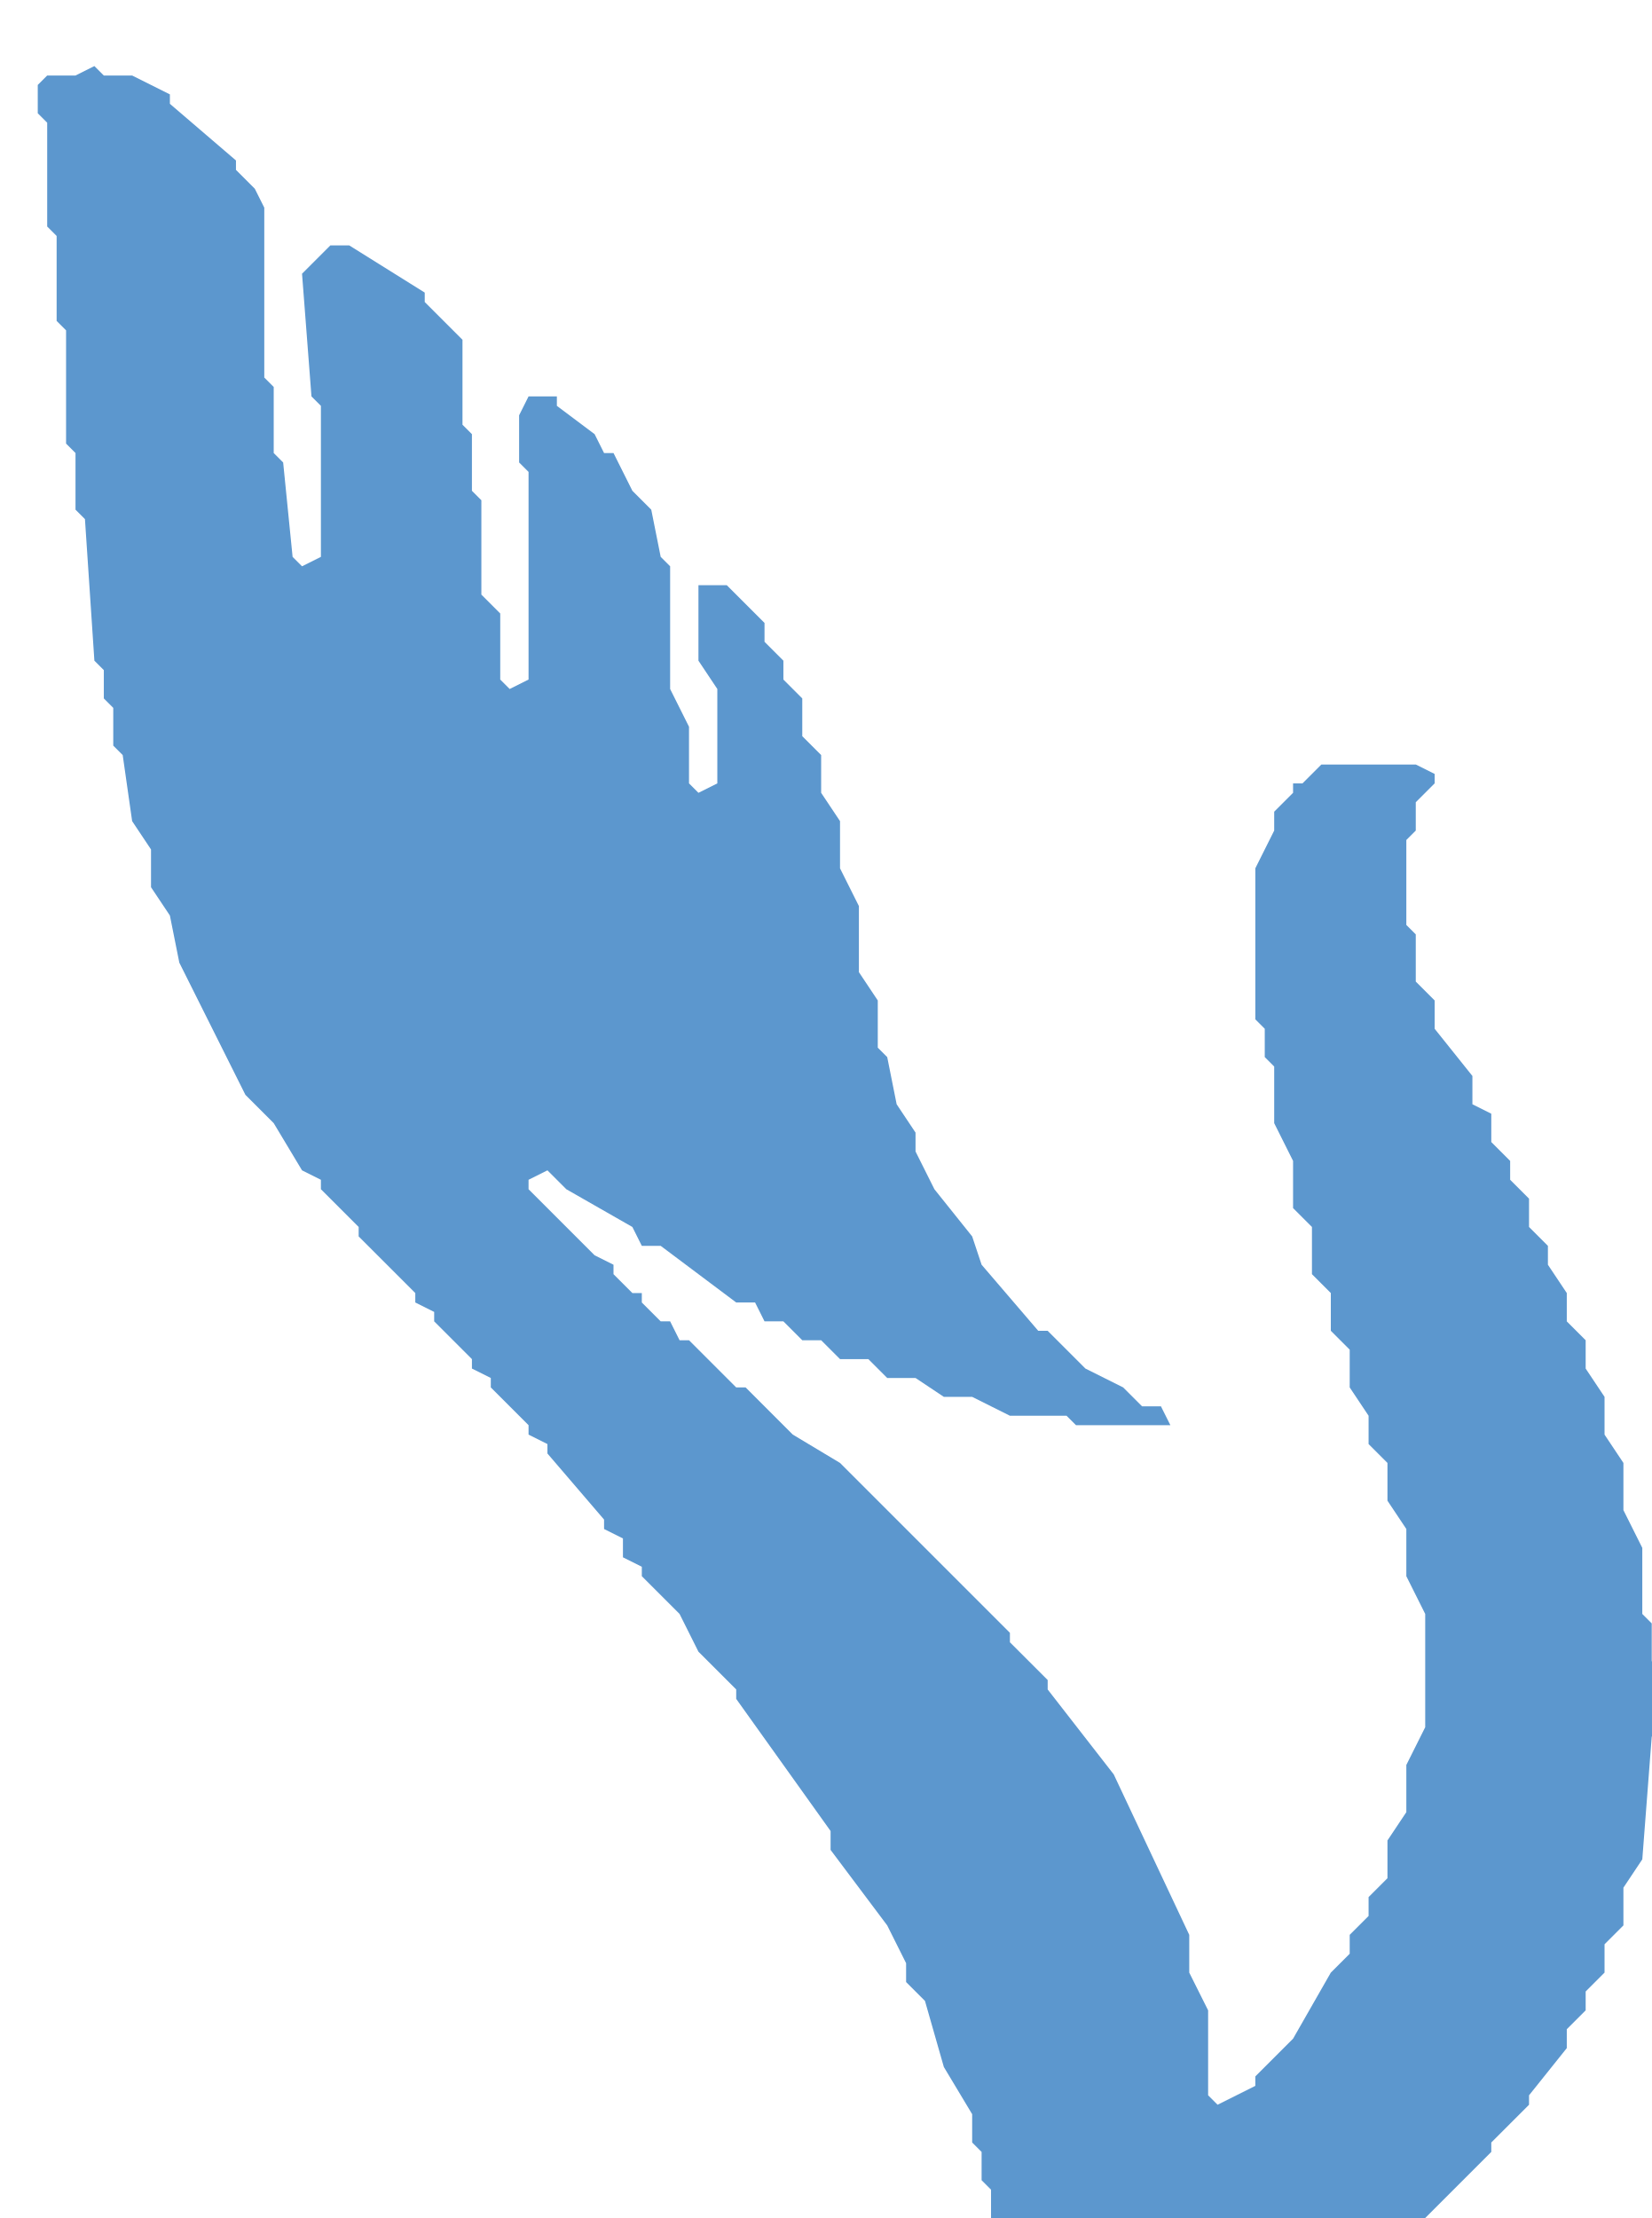
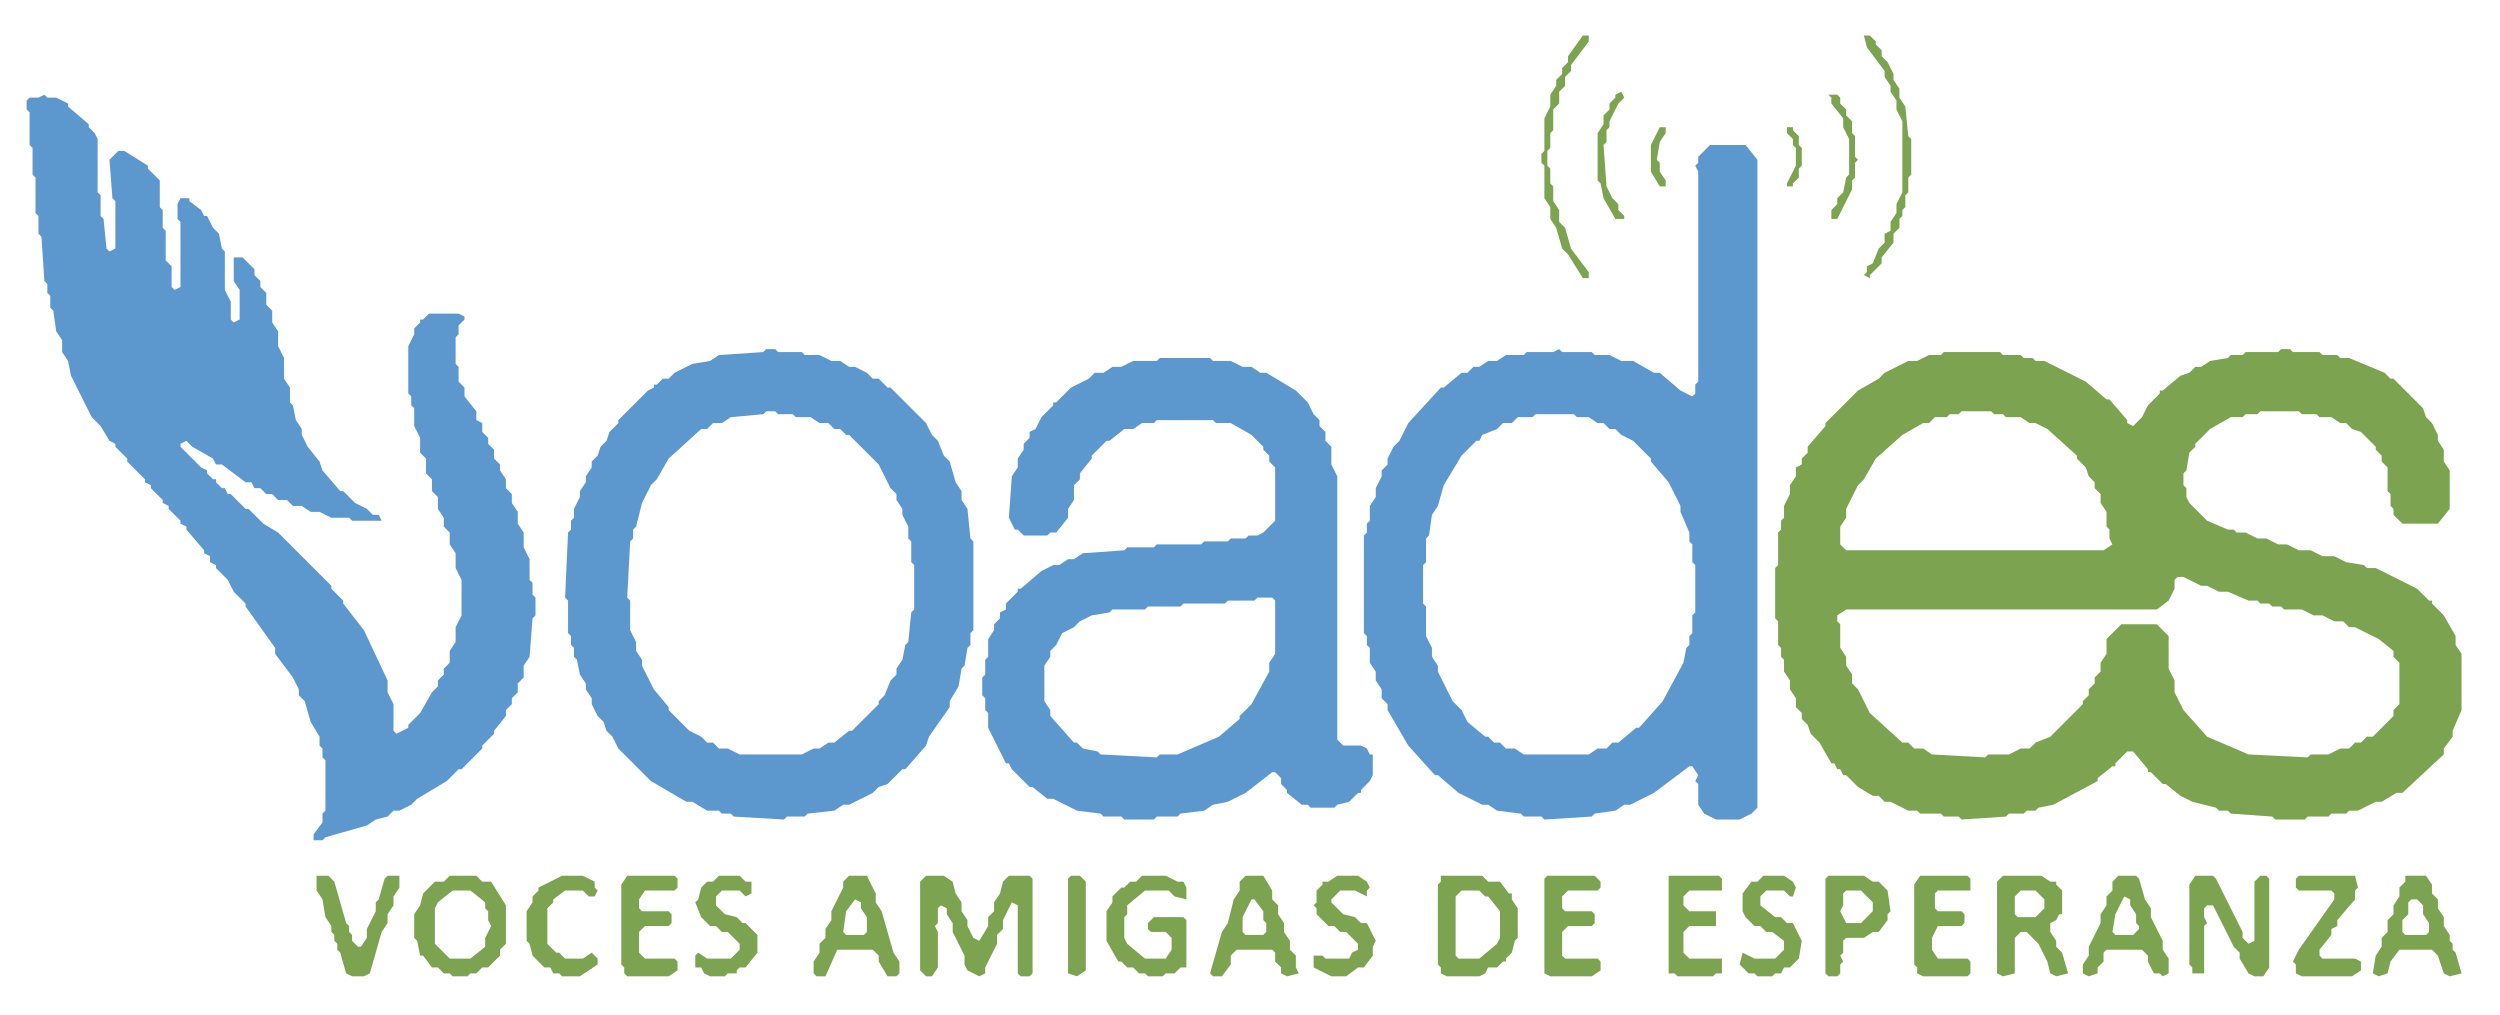
- <svg xmlns="http://www.w3.org/2000/svg" width="175" height="235" viewBox="5 25 175 235" role="img" aria-label="VOADES - Voces Amigas de Esperanza logo">
+ <svg xmlns="http://www.w3.org/2000/svg" width="845" height="343" viewBox="0 0 845 343" role="img" aria-label="VOADES - Voces Amigas de Esperanza logo">
  <g fill-rule="evenodd" clip-rule="evenodd">
    <path d="M 370,126 L 368,128 L 362,131 L 357,136 L 356,136 L 356,137 L 352,141 L 350,145 L 348,146 L 348,148 L 346,150 L 346,152 L 344,155 L 344,158 L 342,161 L 341,175 L 343,179 L 344,179 L 346,181 L 354,181 L 355,180 L 357,180 L 361,175 L 361,172 L 363,169 L 363,164 L 365,162 L 365,160 L 369,155 L 369,154 L 374,149 L 375,149 L 380,145 L 383,145 L 386,143 L 390,143 L 391,142 L 410,142 L 411,143 L 416,143 L 423,147 L 427,151 L 427,152 L 429,154 L 429,156 L 431,158 L 431,176 L 427,180 L 425,181 L 422,181 L 421,182 L 416,182 L 415,183 L 407,183 L 406,184 L 391,184 L 390,185 L 381,185 L 380,186 L 366,187 L 363,189 L 361,189 L 358,191 L 356,191 L 352,193 L 345,199 L 344,199 L 344,200 L 340,204 L 340,206 L 338,207 L 338,209 L 336,211 L 336,213 L 334,216 L 334,222 L 333,223 L 333,228 L 332,229 L 332,235 L 333,236 L 333,240 L 334,241 L 334,246 L 340,258 L 341,258 L 342,260 L 348,266 L 349,266 L 354,270 L 356,270 L 364,274 L 372,275 L 373,276 L 379,276 L 380,277 L 390,277 L 391,276 L 398,276 L 399,275 L 407,274 L 410,272 L 415,271 L 421,268 L 430,261 L 431,261 L 433,263 L 433,265 L 435,267 L 435,268 L 440,272 L 442,272 L 443,273 L 451,273 L 452,272 L 456,271 L 459,268 L 460,268 L 460,267 L 463,264 L 464,262 L 464,255 L 463,255 L 462,253 L 460,252 L 454,252 L 452,250 L 452,161 L 450,157 L 450,151 L 448,149 L 448,146 L 446,144 L 446,142 L 444,140 L 442,136 L 438,132 L 428,126 L 426,126 L 423,124 L 420,124 L 416,122 L 410,122 L 409,121 L 392,121 L 391,122 L 383,122 L 379,124 L 376,124 L 373,126 Z M 431,203 L 431,221 L 429,224 L 429,227 L 423,238 L 419,242 L 419,243 L 412,249 L 398,255 L 392,255 L 391,256 L 372,255 L 371,254 L 366,253 L 364,251 L 363,251 L 355,242 L 355,240 L 353,237 L 353,225 L 355,222 L 355,220 L 357,218 L 359,214 L 363,212 L 365,210 L 369,208 L 375,207 L 376,206 L 387,206 L 388,205 L 399,205 L 400,204 L 414,204 L 415,203 L 424,203 L 425,202 L 430,202 Z M 259,118 L 258,119 L 243,120 L 240,122 L 234,123 L 228,126 L 226,128 L 224,128 L 222,130 L 221,130 L 221,131 L 219,132 L 209,142 L 209,143 L 206,146 L 205,149 L 203,151 L 202,154 L 200,156 L 200,158 L 198,161 L 198,163 L 196,166 L 196,168 L 194,172 L 194,175 L 193,176 L 193,179 L 192,180 L 191,202 L 192,203 L 192,214 L 193,215 L 193,218 L 194,219 L 194,222 L 195,223 L 196,228 L 198,231 L 198,233 L 200,236 L 200,238 L 202,242 L 204,244 L 205,247 L 207,249 L 209,253 L 220,264 L 232,271 L 234,271 L 239,274 L 243,274 L 244,275 L 247,275 L 248,276 L 265,277 L 266,276 L 272,276 L 273,275 L 282,274 L 285,272 L 287,272 L 295,268 L 297,266 L 300,265 L 305,260 L 306,260 L 313,252 L 314,249 L 321,239 L 321,237 L 324,232 L 325,226 L 326,225 L 327,219 L 328,218 L 328,214 L 329,213 L 329,183 L 328,182 L 327,172 L 325,169 L 325,166 L 323,163 L 321,156 L 319,154 L 317,149 L 315,147 L 313,143 L 301,131 L 300,131 L 297,128 L 295,128 L 293,126 L 289,124 L 287,124 L 284,122 L 281,122 L 277,120 L 272,120 L 271,119 L 263,119 L 262,118 Z M 259,139 L 262,139 L 263,140 L 268,140 L 269,141 L 274,141 L 277,143 L 280,143 L 282,145 L 284,145 L 286,147 L 287,147 L 297,157 L 301,165 L 303,167 L 303,169 L 305,172 L 305,174 L 307,178 L 307,182 L 308,183 L 308,190 L 309,191 L 309,206 L 308,207 L 307,217 L 306,218 L 305,223 L 303,226 L 303,228 L 301,230 L 299,235 L 297,237 L 297,238 L 288,247 L 287,247 L 282,251 L 280,251 L 277,253 L 275,253 L 271,255 L 250,255 L 246,253 L 243,253 L 241,251 L 239,251 L 237,249 L 233,247 L 226,240 L 226,239 L 221,233 L 217,225 L 217,223 L 215,220 L 215,217 L 213,213 L 213,203 L 212,202 L 213,183 L 214,182 L 214,179 L 215,178 L 217,170 L 220,164 L 222,162 L 226,155 L 237,145 L 239,145 L 241,143 L 244,143 L 247,141 L 258,140 Z M 590,49 L 578,49 L 574,53 L 574,55 L 573,56 L 574,58 L 574,129 L 573,130 L 573,133 L 572,134 L 568,132 L 561,126 L 559,126 L 552,122 L 548,122 L 544,120 L 539,120 L 538,119 L 528,119 L 527,118 L 525,119 L 516,119 L 515,120 L 509,120 L 506,122 L 503,122 L 500,124 L 498,124 L 496,126 L 494,126 L 488,131 L 487,131 L 476,143 L 473,149 L 471,151 L 469,155 L 469,157 L 467,159 L 467,161 L 465,165 L 465,168 L 463,171 L 463,176 L 462,177 L 462,180 L 461,181 L 461,214 L 462,215 L 462,218 L 463,219 L 463,224 L 465,227 L 465,230 L 467,233 L 467,236 L 469,238 L 469,240 L 476,252 L 485,262 L 486,262 L 493,268 L 501,272 L 503,272 L 506,274 L 514,275 L 515,276 L 521,276 L 522,277 L 538,276 L 539,275 L 546,274 L 549,272 L 551,272 L 559,268 L 571,259 L 572,259 L 574,262 L 573,264 L 574,265 L 574,272 L 576,275 L 580,277 L 588,277 L 592,275 L 594,273 L 594,54 Z M 513,141 L 518,141 L 519,140 L 532,140 L 533,141 L 537,141 L 540,143 L 542,143 L 544,145 L 546,145 L 548,147 L 552,149 L 558,155 L 558,156 L 564,163 L 568,171 L 568,173 L 571,180 L 571,183 L 572,184 L 572,190 L 573,191 L 573,207 L 572,208 L 572,214 L 571,215 L 571,218 L 570,219 L 569,224 L 562,237 L 554,246 L 553,246 L 547,251 L 545,251 L 543,253 L 540,253 L 537,255 L 515,255 L 512,253 L 509,253 L 507,251 L 505,251 L 503,249 L 502,249 L 496,244 L 494,240 L 491,237 L 486,227 L 486,225 L 484,222 L 484,219 L 482,215 L 482,205 L 481,204 L 481,191 L 482,190 L 482,182 L 483,181 L 484,174 L 486,171 L 488,164 L 494,154 L 499,149 L 500,149 L 501,147 L 506,145 L 508,143 L 511,143 Z M 10,33 L 9,34 L 9,37 L 10,38 L 10,49 L 11,50 L 11,59 L 12,60 L 12,72 L 13,73 L 13,79 L 14,80 L 15,95 L 16,96 L 16,99 L 17,100 L 17,104 L 18,105 L 19,112 L 21,115 L 21,119 L 23,122 L 24,127 L 31,141 L 34,144 L 37,149 L 39,150 L 39,151 L 43,155 L 43,156 L 49,162 L 49,163 L 51,164 L 51,165 L 55,169 L 55,170 L 57,171 L 57,172 L 61,176 L 61,177 L 63,178 L 63,179 L 69,186 L 69,187 L 71,188 L 71,190 L 73,191 L 73,192 L 77,196 L 79,200 L 83,204 L 83,205 L 93,219 L 93,221 L 99,229 L 101,233 L 101,235 L 103,237 L 105,244 L 108,249 L 108,252 L 109,253 L 109,256 L 110,257 L 110,274 L 109,275 L 109,278 L 106,282 L 106,284 L 109,284 L 110,283 L 124,279 L 127,277 L 131,276 L 133,274 L 135,274 L 139,272 L 141,270 L 151,264 L 155,260 L 156,260 L 163,253 L 163,252 L 167,248 L 167,247 L 171,242 L 171,240 L 173,238 L 173,236 L 175,234 L 175,231 L 177,229 L 177,225 L 179,222 L 180,209 L 181,208 L 181,202 L 180,201 L 180,197 L 179,196 L 179,189 L 177,185 L 177,180 L 175,177 L 175,173 L 173,170 L 173,167 L 171,165 L 171,162 L 169,159 L 169,157 L 167,155 L 167,152 L 165,150 L 165,148 L 163,146 L 163,143 L 161,142 L 161,139 L 157,134 L 157,131 L 155,129 L 155,124 L 154,123 L 154,114 L 155,113 L 155,110 L 157,108 L 157,107 L 155,106 L 145,106 L 143,108 L 142,108 L 142,109 L 140,111 L 140,113 L 138,117 L 138,133 L 139,134 L 139,137 L 140,138 L 140,144 L 142,148 L 142,153 L 144,155 L 144,160 L 146,162 L 146,166 L 148,168 L 148,172 L 150,175 L 150,178 L 152,180 L 152,184 L 154,187 L 154,192 L 156,196 L 156,208 L 154,212 L 154,217 L 152,220 L 152,224 L 150,226 L 150,228 L 148,230 L 148,232 L 146,234 L 142,241 L 138,245 L 138,246 L 134,248 L 133,247 L 133,238 L 131,234 L 131,230 L 123,213 L 116,204 L 116,203 L 112,199 L 112,198 L 94,180 L 89,177 L 84,172 L 83,172 L 78,167 L 77,167 L 76,165 L 75,165 L 73,163 L 73,162 L 72,162 L 70,160 L 70,159 L 68,158 L 61,151 L 61,150 L 63,149 L 65,151 L 72,155 L 73,157 L 75,157 L 83,163 L 85,163 L 86,165 L 88,165 L 90,167 L 92,167 L 94,169 L 97,169 L 99,171 L 102,171 L 105,173 L 108,173 L 112,175 L 118,175 L 119,176 L 129,176 L 128,174 L 126,174 L 124,172 L 120,170 L 116,166 L 115,166 L 109,159 L 108,156 L 104,151 L 102,147 L 102,145 L 100,142 L 99,137 L 98,136 L 98,131 L 96,128 L 96,121 L 94,117 L 94,112 L 92,109 L 92,105 L 90,103 L 90,99 L 88,97 L 88,95 L 86,93 L 86,91 L 82,87 L 79,87 L 79,95 L 81,98 L 81,108 L 79,109 L 78,108 L 78,102 L 76,98 L 76,85 L 75,84 L 74,79 L 72,77 L 70,73 L 69,73 L 68,71 L 64,68 L 64,67 L 61,67 L 60,69 L 60,74 L 61,75 L 61,97 L 59,98 L 58,97 L 58,90 L 56,88 L 56,78 L 55,77 L 55,71 L 54,70 L 54,61 L 50,57 L 50,56 L 42,51 L 40,51 L 37,54 L 38,67 L 39,68 L 39,84 L 37,85 L 36,84 L 35,74 L 34,73 L 34,66 L 33,65 L 33,47 L 32,45 L 30,43 L 30,42 L 23,36 L 23,35 L 19,33 L 16,33 L 15,32 L 13,33 Z" fill="#5C97CE" />
    <path d="M 813,296 L 813,298 L 811,300 L 811,303 L 809,306 L 809,309 L 807,311 L 807,315 L 805,317 L 805,320 L 803,323 L 802,329 L 804,330 L 807,329 L 808,325 L 811,321 L 822,321 L 824,323 L 826,329 L 828,330 L 832,329 L 830,322 L 829,321 L 829,319 L 828,318 L 828,316 L 826,313 L 826,310 L 824,307 L 824,304 L 822,302 L 822,299 L 820,296 Z M 815,304 L 817,304 L 819,306 L 819,309 L 821,312 L 821,315 L 820,316 L 813,316 L 812,315 L 812,311 L 814,309 L 814,305 Z M 777,296 L 776,297 L 776,300 L 777,301 L 788,301 L 789,302 L 789,304 L 777,321 L 775,325 L 776,326 L 776,329 L 778,330 L 795,330 L 798,328 L 798,325 L 796,324 L 785,324 L 784,323 L 784,321 L 788,316 L 788,314 L 790,313 L 790,311 L 796,304 L 796,301 L 797,300 L 796,296 Z M 742,296 L 740,299 L 740,326 L 741,327 L 741,329 L 745,329 L 745,313 L 746,312 L 745,310 L 745,307 L 746,306 L 748,306 L 755,320 L 757,322 L 757,324 L 760,329 L 762,330 L 765,330 L 767,327 L 767,297 L 766,296 L 764,296 L 762,298 L 762,318 L 760,319 L 758,317 L 758,315 L 749,297 L 748,296 Z M 716,296 L 714,298 L 714,301 L 712,303 L 712,306 L 710,309 L 710,312 L 706,320 L 706,323 L 704,326 L 704,329 L 706,330 L 709,329 L 709,327 L 711,325 L 711,322 L 712,321 L 724,321 L 726,323 L 726,325 L 728,329 L 730,329 L 731,330 L 733,329 L 733,324 L 731,321 L 731,318 L 727,310 L 727,307 L 725,304 L 723,297 L 722,296 Z M 718,303 L 720,304 L 720,306 L 722,309 L 722,312 L 723,313 L 723,314 L 721,316 L 715,316 L 714,315 L 715,309 Z M 677,296 L 675,298 L 675,329 L 677,330 L 681,329 L 681,317 L 683,315 L 685,315 L 689,319 L 692,325 L 693,329 L 695,330 L 699,329 L 697,322 L 695,320 L 695,318 L 693,315 L 693,312 L 695,311 L 696,309 L 697,309 L 697,301 L 695,299 L 695,298 L 693,298 L 690,296 Z M 681,303 L 683,301 L 688,301 L 691,304 L 691,307 L 688,310 L 682,310 L 681,309 Z M 649,296 L 647,299 L 647,326 L 648,327 L 648,329 L 650,330 L 665,330 L 666,329 L 666,325 L 665,324 L 655,324 L 653,321 L 653,317 L 655,313 L 663,313 L 664,312 L 664,309 L 663,308 L 655,308 L 654,307 L 654,302 L 655,301 L 666,301 L 666,297 L 665,296 Z M 630,296 L 618,296 L 617,297 L 617,329 L 618,330 L 621,330 L 622,329 L 622,326 L 623,325 L 622,323 L 623,322 L 623,318 L 624,317 L 630,317 L 633,315 L 635,315 L 638,311 L 638,309 L 639,308 L 638,301 L 635,298 L 633,298 Z M 623,302 L 624,301 L 629,301 L 633,305 L 633,308 L 629,312 L 624,312 L 622,308 L 623,306 Z M 603,296 L 596,296 L 594,298 L 592,298 L 589,302 L 589,308 L 590,310 L 593,313 L 595,313 L 597,315 L 599,315 L 603,318 L 603,321 L 600,324 L 593,324 L 589,322 L 588,326 L 591,329 L 593,329 L 594,330 L 599,330 L 600,329 L 602,329 L 603,327 L 605,327 L 608,324 L 609,318 L 606,312 L 604,312 L 602,310 L 600,310 L 595,306 L 595,303 L 597,301 L 603,301 L 605,303 L 606,303 L 607,300 L 606,298 Z M 564,296 L 564,329 L 566,329 L 567,330 L 579,330 L 580,329 L 582,329 L 582,324 L 571,324 L 569,322 L 569,315 L 571,313 L 580,313 L 580,308 L 571,308 L 569,306 L 569,303 L 571,301 L 582,301 L 582,297 L 581,296 Z M 523,296 L 522,297 L 522,329 L 524,330 L 538,330 L 541,328 L 541,325 L 540,324 L 529,324 L 528,323 L 528,315 L 530,313 L 538,313 L 539,312 L 539,309 L 538,308 L 529,308 L 528,307 L 528,303 L 530,301 L 540,301 L 541,300 L 541,298 L 539,296 Z M 487,296 L 487,298 L 486,299 L 486,326 L 487,327 L 487,329 L 489,330 L 500,330 L 502,329 L 503,327 L 506,327 L 508,325 L 509,325 L 509,324 L 511,322 L 512,318 L 513,317 L 513,307 L 511,304 L 511,302 L 510,302 L 507,298 L 503,298 L 501,296 Z M 494,301 L 500,301 L 502,303 L 503,303 L 507,308 L 507,317 L 506,319 L 500,324 L 493,324 L 492,323 L 492,303 Z M 459,296 L 452,296 L 449,298 L 447,298 L 447,299 L 445,301 L 445,305 L 444,306 L 445,307 L 445,309 L 449,313 L 451,313 L 453,315 L 455,315 L 459,319 L 459,321 L 457,322 L 456,324 L 448,324 L 447,323 L 444,323 L 444,327 L 450,330 L 455,330 L 459,327 L 461,327 L 464,323 L 464,320 L 465,318 L 462,312 L 460,312 L 458,310 L 454,309 L 450,305 L 450,304 L 453,301 L 458,301 L 462,303 L 462,301 L 463,300 L 462,298 Z M 421,296 L 419,298 L 419,301 L 417,304 L 415,312 L 413,315 L 409,329 L 410,330 L 413,330 L 416,326 L 416,323 L 418,321 L 430,321 L 431,322 L 431,325 L 433,327 L 433,329 L 435,330 L 439,329 L 438,327 L 438,323 L 436,321 L 436,318 L 434,315 L 434,312 L 432,309 L 432,306 L 430,304 L 430,301 L 427,296 Z M 423,304 L 424,304 L 427,308 L 427,311 L 428,312 L 428,315 L 427,316 L 421,316 L 420,315 L 420,310 Z M 386,296 L 384,298 L 382,298 L 380,300 L 379,300 L 376,303 L 376,305 L 374,308 L 374,318 L 378,325 L 379,325 L 381,327 L 383,327 L 385,329 L 387,329 L 388,330 L 393,330 L 394,329 L 397,329 L 399,327 L 401,327 L 401,311 L 400,310 L 390,310 L 388,312 L 388,314 L 389,315 L 394,315 L 396,317 L 396,321 L 394,324 L 387,324 L 381,319 L 380,317 L 380,310 L 381,309 L 381,306 L 387,301 L 395,301 L 397,303 L 401,304 L 401,300 L 400,298 L 398,298 L 394,296 Z M 362,296 L 361,297 L 361,329 L 364,330 L 367,328 L 367,298 L 365,296 Z M 311,298 L 311,328 L 313,330 L 315,330 L 317,327 L 317,315 L 316,313 L 317,312 L 317,307 L 318,306 L 320,307 L 320,309 L 322,312 L 322,315 L 326,323 L 326,326 L 327,328 L 331,330 L 333,329 L 333,327 L 337,319 L 337,316 L 339,314 L 339,311 L 342,305 L 344,306 L 344,329 L 345,330 L 348,330 L 349,329 L 349,297 L 348,296 L 341,296 L 339,298 L 338,302 L 336,305 L 336,308 L 334,310 L 334,313 L 331,318 L 329,317 L 327,313 L 327,311 L 325,308 L 325,305 L 323,302 L 322,298 L 319,296 L 313,296 Z M 287,296 L 285,298 L 285,300 L 281,308 L 281,311 L 279,314 L 279,317 L 277,319 L 277,322 L 275,325 L 275,329 L 276,330 L 279,330 L 283,321 L 295,321 L 297,323 L 297,325 L 300,330 L 303,330 L 304,329 L 304,325 L 302,322 L 298,308 L 296,305 L 296,302 L 293,296 Z M 289,304 L 291,305 L 291,307 L 293,310 L 293,315 L 292,316 L 286,316 L 285,315 L 286,308 Z M 250,296 L 243,296 L 241,298 L 239,298 L 237,300 L 236,304 L 235,305 L 237,310 L 240,313 L 242,313 L 244,315 L 246,315 L 250,319 L 250,321 L 247,324 L 239,324 L 236,322 L 235,323 L 235,327 L 237,327 L 238,329 L 240,330 L 245,330 L 246,329 L 249,329 L 249,328 L 250,327 L 252,327 L 256,322 L 256,316 L 252,312 L 251,312 L 249,310 L 245,309 L 242,306 L 242,303 L 244,301 L 250,301 L 252,303 L 254,302 L 254,298 L 252,298 Z M 212,296 L 210,299 L 210,326 L 211,327 L 211,329 L 212,330 L 226,330 L 229,328 L 229,325 L 228,324 L 218,324 L 216,322 L 216,315 L 218,313 L 226,313 L 227,312 L 227,309 L 226,308 L 217,308 L 216,307 L 216,304 L 218,301 L 228,301 L 229,300 L 229,297 L 228,296 Z M 190,296 L 182,300 L 182,301 L 180,303 L 180,305 L 178,308 L 178,318 L 179,319 L 180,323 L 184,327 L 186,327 L 187,329 L 189,329 L 190,330 L 196,330 L 202,326 L 202,324 L 200,322 L 197,324 L 191,324 L 189,322 L 188,322 L 185,319 L 185,307 L 187,305 L 187,304 L 191,301 L 197,301 L 199,303 L 201,303 L 202,301 L 201,300 L 201,298 L 197,296 Z M 152,296 L 150,298 L 147,298 L 143,302 L 142,306 L 140,309 L 140,317 L 141,318 L 142,323 L 143,323 L 146,327 L 148,327 L 150,329 L 152,329 L 153,330 L 158,330 L 159,329 L 161,329 L 163,327 L 165,327 L 169,323 L 169,321 L 171,319 L 171,306 L 166,298 L 163,298 L 161,296 Z M 153,301 L 159,301 L 164,305 L 164,307 L 165,308 L 165,311 L 166,313 L 164,317 L 164,320 L 159,324 L 152,324 L 147,319 L 147,307 L 148,305 Z M 107,296 L 107,301 L 109,304 L 110,310 L 112,313 L 112,315 L 113,316 L 113,318 L 114,319 L 114,321 L 115,322 L 117,329 L 119,330 L 123,330 L 125,329 L 129,315 L 131,312 L 131,309 L 133,306 L 133,303 L 135,300 L 135,296 L 131,296 L 130,297 L 128,304 L 127,305 L 127,308 L 124,314 L 124,317 L 122,320 L 121,320 L 119,318 L 119,316 L 118,315 L 118,313 L 117,312 L 113,298 L 111,296 Z M 822,143 L 820,141 L 819,138 L 809,128 L 808,128 L 806,126 L 794,121 L 791,121 L 790,120 L 785,120 L 784,119 L 775,119 L 774,118 L 771,118 L 770,119 L 759,119 L 758,120 L 754,120 L 753,121 L 747,122 L 744,124 L 742,124 L 740,126 L 737,127 L 731,132 L 730,132 L 730,133 L 726,137 L 724,141 L 721,144 L 719,143 L 719,142 L 713,135 L 712,135 L 705,129 L 691,122 L 688,122 L 687,121 L 684,121 L 683,120 L 677,120 L 676,119 L 657,119 L 656,120 L 652,120 L 648,122 L 645,122 L 637,126 L 635,128 L 628,132 L 617,143 L 617,144 L 611,151 L 611,153 L 609,155 L 609,157 L 607,158 L 607,161 L 605,164 L 605,167 L 603,171 L 603,175 L 602,176 L 602,179 L 601,180 L 601,191 L 600,192 L 600,209 L 601,210 L 601,218 L 602,219 L 602,222 L 603,223 L 603,227 L 605,230 L 605,233 L 607,236 L 607,239 L 609,241 L 609,243 L 611,245 L 612,248 L 615,251 L 619,258 L 620,258 L 621,260 L 622,260 L 623,262 L 624,262 L 628,266 L 633,269 L 635,269 L 637,271 L 639,271 L 645,274 L 648,274 L 649,275 L 656,275 L 657,276 L 662,276 L 663,277 L 678,276 L 679,275 L 684,275 L 685,274 L 688,274 L 689,273 L 694,272 L 709,264 L 709,263 L 714,259 L 715,259 L 715,258 L 719,254 L 721,254 L 726,260 L 726,261 L 727,261 L 731,265 L 732,265 L 737,269 L 741,271 L 749,273 L 750,274 L 753,274 L 754,275 L 768,276 L 769,277 L 779,277 L 780,276 L 787,276 L 788,275 L 793,275 L 794,274 L 797,274 L 803,271 L 805,271 L 810,268 L 812,268 L 826,255 L 826,253 L 829,249 L 829,247 L 832,240 L 832,221 L 830,218 L 830,215 L 826,208 L 822,204 L 822,203 L 821,203 L 817,199 L 803,192 L 800,192 L 799,191 L 793,190 L 789,188 L 785,188 L 781,186 L 777,186 L 773,184 L 770,184 L 766,182 L 763,182 L 759,180 L 756,180 L 755,179 L 753,179 L 746,176 L 740,170 L 739,168 L 739,165 L 738,164 L 738,160 L 739,159 L 740,153 L 742,151 L 742,150 L 747,145 L 754,141 L 758,141 L 759,140 L 763,140 L 764,139 L 777,139 L 778,140 L 783,140 L 784,141 L 788,141 L 791,143 L 793,143 L 795,145 L 798,146 L 803,151 L 803,152 L 805,154 L 805,156 L 807,158 L 807,166 L 808,167 L 808,171 L 809,172 L 809,174 L 812,177 L 824,177 L 828,172 L 828,159 L 826,156 L 826,152 L 824,149 L 824,147 Z M 811,238 L 809,240 L 809,242 L 802,249 L 800,249 L 798,251 L 796,251 L 794,253 L 791,253 L 787,255 L 781,255 L 780,256 L 760,255 L 746,249 L 738,240 L 735,234 L 735,230 L 733,226 L 733,215 L 729,211 L 717,211 L 712,216 L 712,221 L 710,224 L 710,227 L 708,229 L 708,231 L 706,233 L 706,235 L 704,237 L 704,238 L 693,249 L 688,251 L 686,253 L 683,253 L 679,255 L 672,255 L 671,256 L 653,255 L 650,253 L 647,253 L 645,251 L 643,251 L 632,241 L 628,233 L 626,231 L 626,228 L 624,225 L 624,222 L 622,219 L 622,211 L 621,210 L 621,208 L 624,206 L 729,206 L 733,203 L 735,199 L 735,196 L 736,195 L 738,195 L 744,198 L 746,198 L 750,200 L 753,200 L 760,203 L 763,203 L 764,204 L 767,204 L 768,205 L 771,205 L 772,206 L 778,206 L 782,208 L 785,208 L 789,210 L 792,210 L 794,212 L 796,212 L 804,216 L 809,220 L 809,222 L 811,224 Z M 622,178 L 624,175 L 624,172 L 628,164 L 630,162 L 634,155 L 643,147 L 650,143 L 652,143 L 654,141 L 658,141 L 659,140 L 662,140 L 663,139 L 673,139 L 674,140 L 677,140 L 678,141 L 683,141 L 686,143 L 688,143 L 692,145 L 702,154 L 702,155 L 705,158 L 706,161 L 708,163 L 708,165 L 710,167 L 710,170 L 712,173 L 712,178 L 713,179 L 713,182 L 714,184 L 711,186 L 624,186 L 622,184 Z M 604,43 L 604,45 L 606,47 L 606,49 L 607,50 L 607,56 L 604,62 L 604,63 L 606,63 L 606,62 L 608,60 L 608,57 L 609,56 L 609,50 L 608,49 L 608,46 L 606,44 L 606,43 Z M 561,43 L 558,49 L 558,58 L 561,63 L 563,63 L 563,61 L 561,58 L 561,55 L 560,54 L 561,48 L 563,45 L 563,43 Z M 618,32 L 619,33 L 619,35 L 623,40 L 623,43 L 625,47 L 625,59 L 624,60 L 623,65 L 621,67 L 621,69 L 619,71 L 619,74 L 621,74 L 626,64 L 626,61 L 627,60 L 627,55 L 628,54 L 627,53 L 627,46 L 626,45 L 626,41 L 624,39 L 624,37 L 622,35 L 622,33 L 621,32 Z M 548,31 L 546,32 L 546,33 L 544,35 L 544,37 L 542,39 L 542,42 L 540,45 L 540,61 L 541,62 L 542,67 L 546,74 L 549,74 L 549,73 L 547,71 L 547,69 L 545,67 L 543,63 L 542,49 L 543,48 L 543,44 L 544,43 L 544,41 L 547,35 L 549,33 Z M 630,12 L 631,16 L 637,24 L 637,26 L 639,29 L 639,31 L 641,34 L 641,37 L 643,41 L 643,65 L 641,69 L 641,72 L 639,75 L 639,78 L 637,79 L 637,82 L 635,84 L 633,89 L 631,90 L 631,92 L 630,93 L 632,94 L 632,93 L 636,89 L 636,87 L 640,82 L 640,79 L 642,77 L 642,74 L 643,73 L 643,71 L 644,70 L 644,66 L 645,65 L 645,60 L 646,59 L 646,47 L 645,46 L 644,36 L 642,33 L 642,30 L 640,27 L 640,25 L 638,21 L 636,19 L 636,17 L 634,15 L 634,14 L 632,12 Z M 535,12 L 530,19 L 530,21 L 528,23 L 528,25 L 526,27 L 526,29 L 524,32 L 524,36 L 522,40 L 522,51 L 521,52 L 521,55 L 522,56 L 522,67 L 524,70 L 524,74 L 526,77 L 528,84 L 530,86 L 535,94 L 537,94 L 537,92 L 531,84 L 529,77 L 527,75 L 527,71 L 525,68 L 525,63 L 524,62 L 524,57 L 523,56 L 523,51 L 524,50 L 524,45 L 525,44 L 525,37 L 527,35 L 527,31 L 529,29 L 529,26 L 531,24 L 531,22 L 537,14 L 537,12 Z" fill="#7CA350" />
  </g>
</svg>
